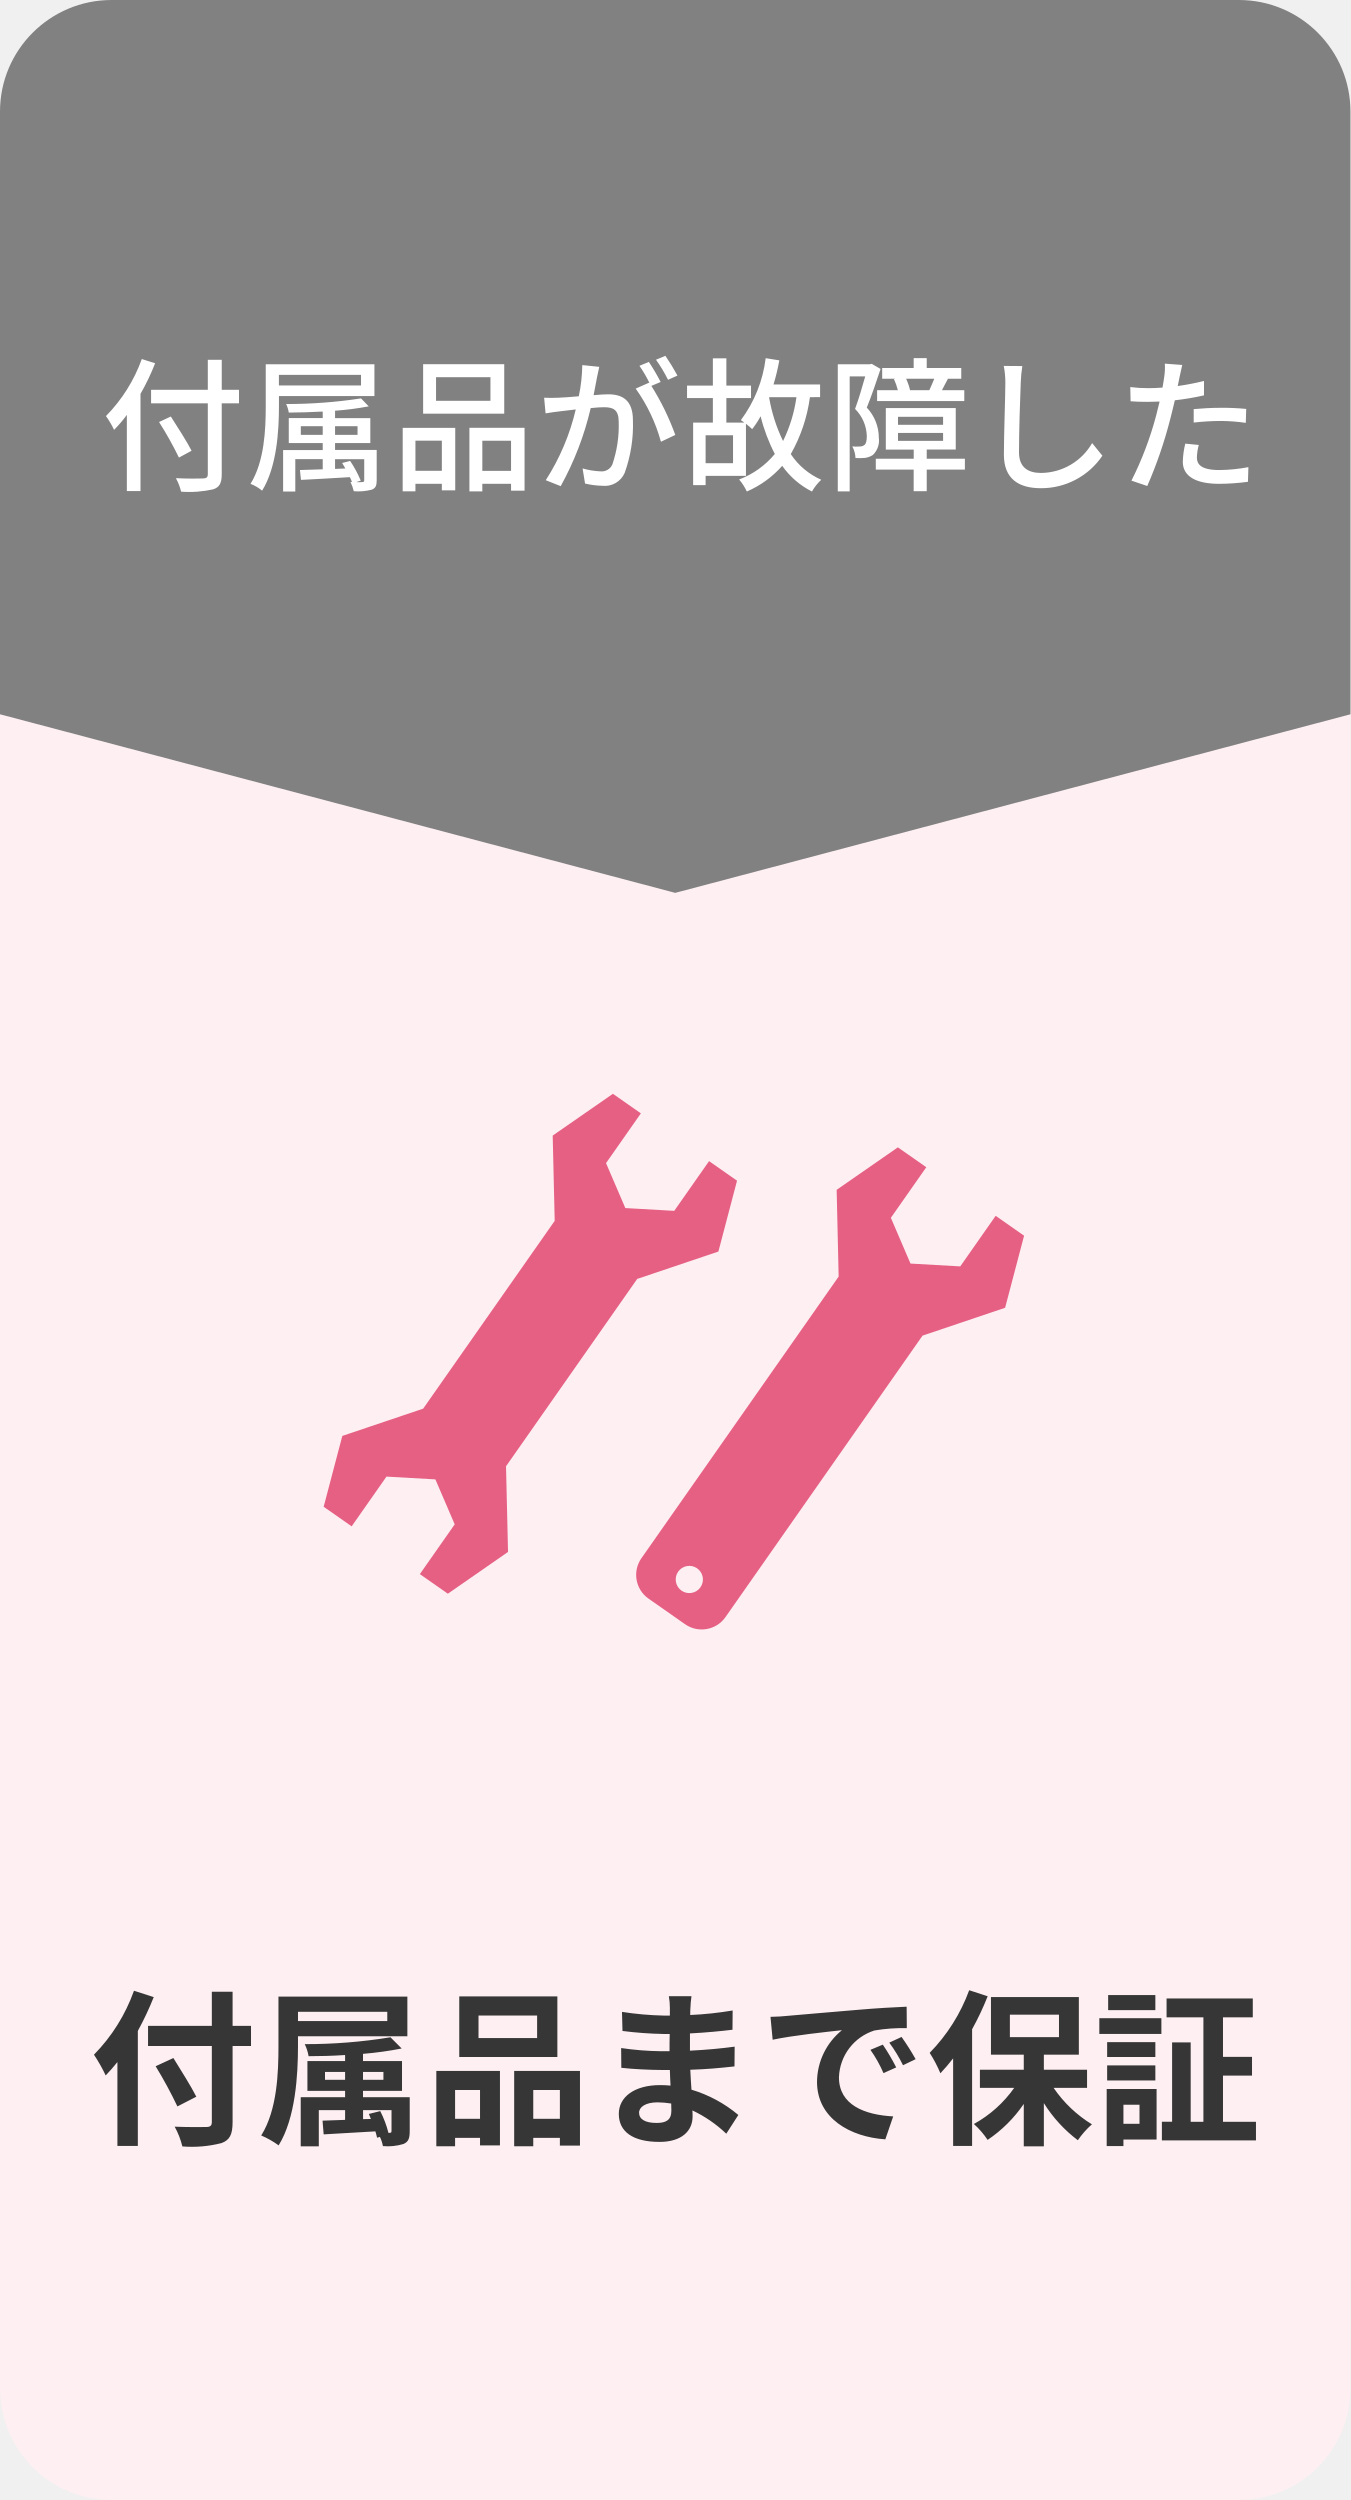
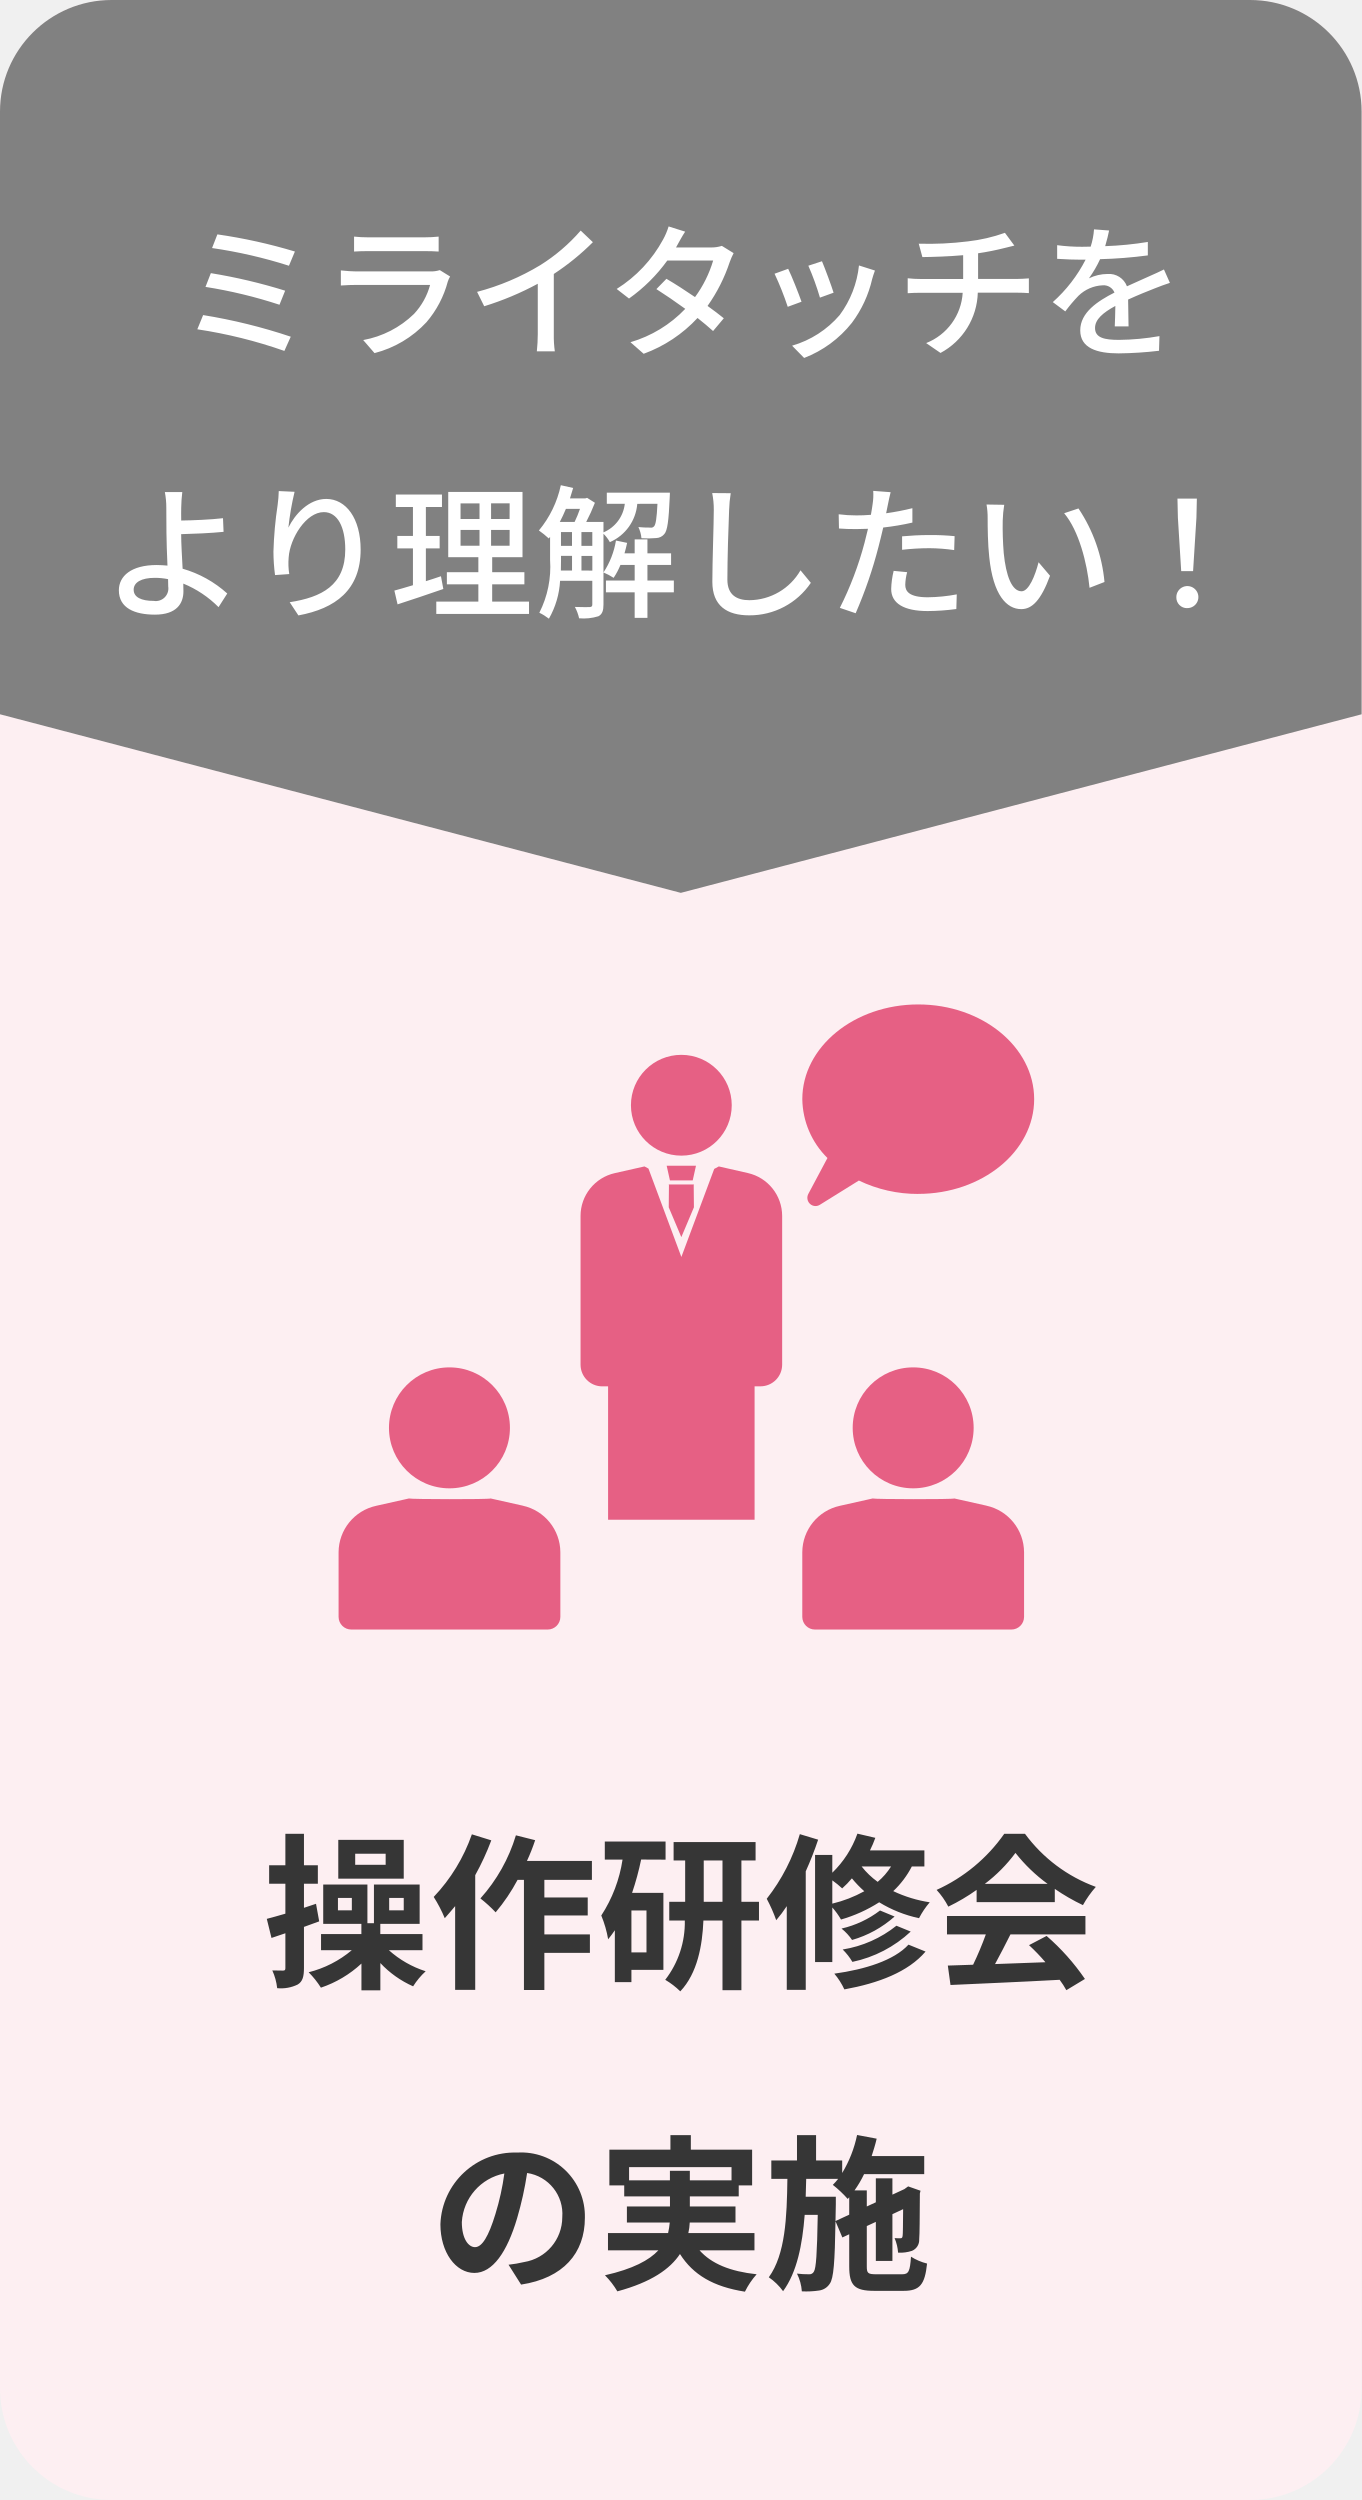
- <svg xmlns="http://www.w3.org/2000/svg" width="121" height="224" viewBox="0 0 121 224">
-   <g id="グループ_4449" data-name="グループ 4449" transform="translate(-233.038 -2344)">
-     <path id="パス_9092" data-name="パス 9092" d="M10,0H111a10,10,0,0,1,10,10V214a10,10,0,0,1-10,10H10A10,10,0,0,1,0,214V10A10,10,0,0,1,10,0Z" transform="translate(233.038 2344)" fill="#fdeff2" />
-     <path id="合体_52" data-name="合体 52" d="M3071.038-1084v-54a10,10,0,0,1,10-10h101a10,10,0,0,1,10,10v54l-60.5,16Z" transform="translate(-2838 3492)" fill="#818181" />
-     <path id="パス_9093" data-name="パス 9093" d="M-48.295-10.829A14.067,14.067,0,0,1-51.506-5.72a8.261,8.261,0,0,1,.728,1.235,11.848,11.848,0,0,0,1.144-1.339V1h1.222v-8.71A20.385,20.385,0,0,0-47.1-10.452Zm8.71,2.756h-1.547v-2.691H-42.38v2.691h-5.083v1.209h5.083V-.52c0,.286-.117.377-.416.39S-44.187-.1-45.24-.156a4.943,4.943,0,0,1,.468,1.209A9.781,9.781,0,0,0-41.9.845c.546-.182.767-.52.767-1.365V-6.864h1.547Zm-4.251,5.46c-.39-.78-1.235-2.093-1.859-3.068l-1.053.494A32.347,32.347,0,0,1-44.967-2Zm15.184-6.8v.949H-36.01v-.949Zm1.2,1.9v-2.847h-9.737v3.77c0,2.054-.117,4.94-1.365,6.942a3.72,3.72,0,0,1,1.04.611c1.313-2.119,1.508-5.343,1.508-7.553v-.923ZM-28.678.065A9.985,9.985,0,0,0-29.627-1.7l-.715.182c.091.156.195.325.286.494l-.923.039v-.871h2.613V.026c0,.13-.039.156-.182.169a3.442,3.442,0,0,1-.533,0Zm-5.369-4.1v-.78h1.963v.78Zm5.083-.78v.78h-2.015v-.78Zm1.716,2.132h-3.731V-3.3h3.159V-5.538h-3.159V-6.2a26.145,26.145,0,0,0,3.016-.39l-.689-.715A43.743,43.743,0,0,1-35.36-6.8a2.886,2.886,0,0,1,.234.767c.962,0,2.015-.039,3.042-.091v.585h-3.042V-3.3h3.042v.624h-3.549V1.04h1.092v-2.9h2.457v.91c-.767.026-1.469.052-2.041.065l.091.884c1.183-.065,2.8-.143,4.381-.247.078.169.143.3.195.442L-29.6.182a3.986,3.986,0,0,1,.3.832A4.824,4.824,0,0,0-27.677.871c.338-.143.429-.364.429-.845Zm10.192-4.407h-4.875V-9.2h4.875Zm1.235-3.276h-7.267v4.433h7.267Zm-5.59,6.851v2.7h-2.366v-2.7Zm-3.51,4.537h1.144V.351h2.366V.936h1.2v-5.6h-4.706Zm7.137-1.833v-2.7h2.574v2.7Zm-1.157-3.861V1.027h1.157V.351h2.574V.962H-14V-4.667Zm11.635-5.46-1.521-.156a14.6,14.6,0,0,1-.312,2.795c-.728.065-1.43.117-1.846.13-.442.013-.832.026-1.261,0l.13,1.4c.351-.065.962-.143,1.287-.182.3-.039.832-.1,1.417-.169A20.275,20.275,0,0,1-12.1.026l1.339.533A27.144,27.144,0,0,0-8.073-6.435c.481-.052.91-.078,1.183-.078.819,0,1.326.2,1.326,1.313a10.715,10.715,0,0,1-.572,3.822A1.044,1.044,0,0,1-7.2-.767a6.866,6.866,0,0,1-1.6-.26L-8.58.325a7.19,7.19,0,0,0,1.547.2,1.942,1.942,0,0,0,2-1.144A12.587,12.587,0,0,0-4.29-5.343c0-1.82-.962-2.327-2.21-2.327-.3,0-.78.026-1.313.078C-7.7-8.2-7.579-8.827-7.5-9.23-7.436-9.516-7.371-9.854-7.306-10.127Zm5.928-.988-.845.351A13.125,13.125,0,0,1-1.144-8.97L-.3-9.347A20.173,20.173,0,0,0-1.378-11.115Zm-1.482.546-.845.351a11.78,11.78,0,0,1,.923,1.586c-.013-.026-.039-.052-.052-.078l-1.209.533A15,15,0,0,1-1.781-3.419L-.494-4.03A22.741,22.741,0,0,0-2.639-8.424l.832-.351A19.044,19.044,0,0,0-2.86-10.569ZM7.93-7.41h2.431a12.939,12.939,0,0,1-1.2,3.926,14.45,14.45,0,0,1-1.248-3.9ZM4.68-1.5H2.223V-4H4.68Zm7.8-5.915V-8.554H8.307a18.676,18.676,0,0,0,.52-2.158l-1.222-.195A11.638,11.638,0,0,1,5.382-5.356a2.883,2.883,0,0,1,.312.221H4.082v-2.2h2.21V-8.45H4.082v-2.444H2.873V-8.45H.559v1.118H2.873v2.2H1.105v5.6H2.223V-.364H5.837V-5.031c.221.182.429.351.559.481A7.728,7.728,0,0,0,7.15-5.707a15.224,15.224,0,0,0,1.274,3.38,7.593,7.593,0,0,1-3.2,2.288A4.589,4.589,0,0,1,5.915,1.04a9.01,9.01,0,0,0,3.172-2.3,7.254,7.254,0,0,0,2.665,2.3,4.376,4.376,0,0,1,.832-1.053,6.34,6.34,0,0,1-2.73-2.3,14.144,14.144,0,0,0,1.716-5.1Zm8.06-.624a5.066,5.066,0,0,0-.351-1.027h2.522c-.13.338-.312.728-.442,1.027Zm-1.443-1a5.726,5.726,0,0,1,.351,1H17.589v.975H25.4v-.975h-2c.156-.286.325-.65.533-1.014l-.065-.013h1.261v-.962H22.035v-.884h-1.17v.884H18.044v.962h1.183ZM17.108-10.4l-.182.039h-2.86V1.027h1.066v-10.3h1.391c-.247.884-.585,2.041-.91,2.912a3.565,3.565,0,0,1,1.053,2.431c0,.377-.052.689-.234.819a.7.7,0,0,1-.4.117A3.918,3.918,0,0,1,15.366-3a2.361,2.361,0,0,1,.286,1.04,6.165,6.165,0,0,0,.858-.013,1.75,1.75,0,0,0,.7-.26,1.8,1.8,0,0,0,.533-1.547,3.935,3.935,0,0,0-1.079-2.7c.416-1.014.871-2.366,1.235-3.458Zm2.353,6.188H23.5V-3.5H19.461Zm0-1.443H23.5v.715H19.461ZM25.454-1.9H22.035v-.819h2.6V-6.435H18.369v3.718h2.5V-1.9H17.472v.975h3.393V1.014h1.17V-.923h3.419ZM30.6-10.2l-1.664-.013a7.523,7.523,0,0,1,.143,1.508c0,1.248-.13,4.6-.13,6.448,0,2.158,1.326,3,3.3,3a6.6,6.6,0,0,0,5.525-2.912L36.855-3.3A5.327,5.327,0,0,1,32.279-.624c-1.131,0-1.976-.468-1.976-1.846,0-1.794.091-4.8.156-6.24A11.857,11.857,0,0,1,30.6-10.2ZM46.41-3.133,45.2-3.25a7.64,7.64,0,0,0-.221,1.625c0,1.287,1.144,1.976,3.263,1.976A20.073,20.073,0,0,0,50.817.169l.039-1.313a14.691,14.691,0,0,1-2.6.26c-1.664,0-2.015-.533-2.015-1.118A4.773,4.773,0,0,1,46.41-3.133ZM44.928-10.3l-1.56-.117a5.318,5.318,0,0,1-.052,1.17c-.026.247-.091.585-.156.975-.455.039-.9.052-1.3.052a12.25,12.25,0,0,1-1.586-.1L40.3-7.046c.468.039.949.052,1.547.052.325,0,.676-.013,1.053-.026-.1.429-.208.858-.312,1.261A30.068,30.068,0,0,1,40.378.065l1.417.481a39.27,39.27,0,0,0,2.054-5.98c.143-.546.286-1.144.416-1.7a23.293,23.293,0,0,0,2.613-.442V-8.866a22.81,22.81,0,0,1-2.353.455c.065-.286.117-.546.156-.767C44.733-9.438,44.85-9.971,44.928-10.3Zm1.027,3.952v1.209a21.878,21.878,0,0,1,2.457-.143,16.428,16.428,0,0,1,2.21.169l.039-1.248a22.034,22.034,0,0,0-2.275-.1C47.554-6.461,46.657-6.409,45.955-6.344Z" transform="translate(294.038 2387)" fill="#fff" />
-     <path id="パス_9094" data-name="パス 9094" d="M4.005-12.63A15.7,15.7,0,0,1,.42-6.9,14.566,14.566,0,0,1,1.47-5.04c.345-.36.705-.765,1.05-1.2V1.275H4.35V-9.03a27.552,27.552,0,0,0,1.425-3.03ZM14.49-9.48H12.84v-3.06H10.98v3.06H5.265v1.8H10.98V-.87c0,.33-.135.45-.51.45-.345.015-1.665.015-2.82-.03a7.1,7.1,0,0,1,.69,1.77,10.663,10.663,0,0,0,3.51-.3c.72-.27.99-.735.99-1.89V-7.68h1.65Zm-4.9,6.345c-.45-.9-1.38-2.37-2.055-3.465l-1.59.735a38.837,38.837,0,0,1,1.95,3.6ZM26.7-10.74v.825h-8v-.825Zm1.8,2.19v-3.555H16.95V-7.7c0,2.385-.105,5.745-1.545,8.04a7.82,7.82,0,0,1,1.56.885C18.48-1.215,18.7-5.085,18.7-7.7V-8.55ZM26.805.105a9.284,9.284,0,0,0-.735-1.95l-1.02.255q.09.2.18.45l-.7.015v-.81h2.55v1.86c0,.15-.045.18-.195.18ZM21.12-4.65v-.705h1.8v.705Zm5.235-.705v.705h-1.83v-.705ZM28.71-3.09H24.525v-.57H28.02V-6.33H24.525v-.645a31.721,31.721,0,0,0,3.465-.48L26.985-8.46a46.893,46.893,0,0,1-7.68.615,3.946,3.946,0,0,1,.345,1.08c1.035,0,2.16-.03,3.27-.105v.54H19.545v2.67H22.92v.57H18.945v4.4h1.62v-3.24H22.92v.87L20.9-.99,21,.24c1.29-.075,2.955-.165,4.635-.27.06.21.12.405.15.57L26.04.465a3.321,3.321,0,0,1,.27.825A4.822,4.822,0,0,0,28.155,1.1c.45-.2.555-.5.555-1.17Zm11.415-5.3h-5.25V-10.41h5.25ZM41.94-12.12H33.15v5.43h8.79ZM35.01-3.735v2.58H32.775v-2.58Zm-3.915,5.04h1.68V.555H35.01V1.23h1.785V-5.445h-5.7Zm8.685-2.46v-2.58h2.385v2.58Zm-1.71-4.29v6.75h1.71V.555h2.385v.69h1.8v-6.69ZM49.26-1.7c0-.51.585-.93,1.65-.93a8.331,8.331,0,0,1,1.23.105c.015.27.015.48.015.645,0,.87-.525,1.095-1.32,1.095C49.8-.78,49.26-1.125,49.26-1.7Zm4.695-10.44H51.93a6.03,6.03,0,0,1,.09,1.035v.7h-.585a28,28,0,0,1-3.705-.33l.045,1.71a34.482,34.482,0,0,0,3.675.27h.555c-.015.51-.015,1.05-.015,1.545h-.72a26.506,26.506,0,0,1-3.615-.285l.015,1.77c.99.12,2.7.195,3.57.195h.78c.015.45.03.93.06,1.4-.3-.03-.615-.045-.93-.045-2.31,0-3.705,1.065-3.705,2.58C47.445,0,48.705.915,51.1.915c1.98,0,2.955-.99,2.955-2.265,0-.165,0-.345-.015-.555A11.5,11.5,0,0,1,57.075.18l1.08-1.68a11.744,11.744,0,0,0-4.2-2.265c-.045-.6-.075-1.215-.105-1.785,1.44-.045,2.61-.15,3.96-.3l.015-1.77c-1.215.165-2.49.285-4.005.36V-8.805c1.455-.075,2.82-.21,3.81-.33l.015-1.725a31.438,31.438,0,0,1-3.8.405c0-.24,0-.465.015-.615A10.13,10.13,0,0,1,53.955-12.135Zm7.08,1.845.195,2.055c1.74-.375,4.8-.7,6.21-.855a6,6,0,0,0-2.235,4.635c0,3.255,2.97,4.935,6.12,5.145l.705-2.055c-2.55-.135-4.86-1.02-4.86-3.5a4.558,4.558,0,0,1,3.18-4.2,15.583,15.583,0,0,1,2.9-.21l-.015-1.92c-1.065.045-2.7.135-4.245.27-2.745.225-5.22.45-6.48.555C62.22-10.335,61.635-10.305,61.035-10.29ZM71.1-7.8l-1.11.465A11.573,11.573,0,0,1,71.16-5.25l1.14-.51A18.619,18.619,0,0,0,71.1-7.8Zm1.68-.69-1.1.51a13.2,13.2,0,0,1,1.23,2.025L74.04-6.5A22.438,22.438,0,0,0,72.78-8.49Zm6.06-4.185a15.819,15.819,0,0,1-3.54,5.61,11.924,11.924,0,0,1,.96,1.83A17.094,17.094,0,0,0,77.4-6.57V1.275H79.1V-9.18a25.08,25.08,0,0,0,1.395-2.955Zm3.645,2.19h4.4v2.01h-4.4ZM89.4-3.93V-5.55H85.53V-6.9h3.135v-5.16H80.79V-6.9h2.94v1.35H79.8v1.62h3.075A10.776,10.776,0,0,1,79.26-.69,7.366,7.366,0,0,1,80.49.735,12.028,12.028,0,0,0,83.73-2.49v3.8h1.8v-3.87A12.386,12.386,0,0,0,88.575.765,7.594,7.594,0,0,1,89.835-.66,11.289,11.289,0,0,1,86.4-3.93Zm6.12-8.31H91.29v1.35h4.23ZM94.1-2.415v1.71h-1.44v-1.71Zm1.53-1.41h-4.47V1.29h1.5V.705h2.97ZM91.2-4.59h4.32V-5.94H91.2Zm4.32-3.435H91.2V-6.69h4.32ZM90.5-8.76H96.06v-1.41H90.5ZM101.58-.885v-4.14h2.6v-1.68h-2.6v-3.54h2.67V-11.94H96.525v1.695h3.3v9.36h-1.14V-8H97.02v7.11h-.915V.78h8.43V-.885Z" transform="translate(241.038 2535)" fill="#363636" />
-     <g id="グループ_4359" data-name="グループ 4359" transform="translate(-36.737 115)">
-       <path id="パス_8548" data-name="パス 8548" d="M330.032,69.366l7.246-2.444,1.67-6.348-2.506-1.754-3.121,4.456-4.381-.249L327.21,59l3.122-4.458-2.506-1.754-5.394,3.743.179,7.642L310.824,81l-7.242,2.442-1.672,6.348,2.508,1.754,3.121-4.456,4.381.249,1.731,4.029-3.122,4.458,2.508,1.756,5.393-3.743L318.25,86.2l-.018-.012,11.784-16.831Z" transform="translate(-3.135 2274.216)" fill="#e66084" />
-       <path id="パス_8549" data-name="パス 8549" d="M323.412,95.65l3.285,2.3a2.6,2.6,0,0,0,3.611-.636l17.676-25.246.015.01,7.368-2.487,1.7-6.456-2.546-1.782-3.174,4.532-4.457-.253-1.76-4.1L348.305,57l-2.547-1.782-5.485,3.806.179,7.773L322.775,92.039a2.6,2.6,0,0,0,.637,3.611m2.66-2.413a1.22,1.22,0,1,1,.3,1.7,1.224,1.224,0,0,1-.3-1.7" transform="translate(4.466 2276.584)" fill="#e66084" />
+ <svg xmlns="http://www.w3.org/2000/svg" width="122" height="224" viewBox="0 0 122 224">
+   <g id="グループ_4448" data-name="グループ 4448" transform="translate(-233 -2344)">
+     <path id="パス_9095" data-name="パス 9095" d="M10,0H112a10,10,0,0,1,10,10V214a10,10,0,0,1-10,10H10A10,10,0,0,1,0,214V10A10,10,0,0,1,10,0Z" transform="translate(233 2344)" fill="#fdeff2" />
+     <path id="合体_53" data-name="合体 53" d="M2940-1084v-54a10,10,0,0,1,10-10h102a10,10,0,0,1,10,10v54l-61,16Z" transform="translate(-2707 3492)" fill="#818181" />
+     <path id="パス_9096" data-name="パス 9096" d="M-41.522-10-42-8.775a42.712,42.712,0,0,1,6.89,1.586l.533-1.274A47.293,47.293,0,0,0-41.522-10Zm-.585,3.471-.481,1.235a42.337,42.337,0,0,1,6.63,1.6l.507-1.261A48.749,48.749,0,0,0-42.107-6.526ZM-42.8-2.769l-.52,1.274a42.784,42.784,0,0,1,7.8,1.937l.572-1.274A49.542,49.542,0,0,0-42.8-2.769ZM-29.276-9.8v1.339c.364-.026.832-.039,1.248-.039h5.044c.442,0,.962.013,1.287.039V-9.8a12.419,12.419,0,0,1-1.274.065h-5.057A11.892,11.892,0,0,1-29.276-9.8Zm8.606,3.575-.923-.572a2.579,2.579,0,0,1-.832.117h-6.656c-.377,0-.871-.039-1.378-.091v1.352c.494-.039,1.066-.052,1.378-.052h6.617a6.128,6.128,0,0,1-1.443,2.6,8.746,8.746,0,0,1-4.55,2.34l1.014,1.17a9.606,9.606,0,0,0,4.654-2.769,9.2,9.2,0,0,0,1.911-3.64A2.283,2.283,0,0,1-20.67-6.227Zm2.418,1.378.637,1.287a26.6,26.6,0,0,0,4.8-2.015v4.524A15.064,15.064,0,0,1-12.9.481h1.612a9.776,9.776,0,0,1-.091-1.534v-5.4A21.93,21.93,0,0,0-7.878-9.3l-1.092-1.04a16.047,16.047,0,0,1-3.614,3.094A21.467,21.467,0,0,1-18.252-4.849ZM.39-10.244l-1.482-.468a6.089,6.089,0,0,1-.494,1.17,11.921,11.921,0,0,1-4.16,4.433l1.105.858A14.723,14.723,0,0,0-1.209-7.657H2.9A10.655,10.655,0,0,1,1.274-4.381C.4-4.979-.507-5.564-1.287-6.019l-.9.923C-1.43-4.615-.494-3.978.4-3.328A11.053,11.053,0,0,1-4.511-.338L-3.328.7A12.383,12.383,0,0,0,1.5-2.509c.533.429,1.027.832,1.391,1.17l.962-1.144c-.4-.325-.91-.715-1.456-1.105A14.886,14.886,0,0,0,4.381-7.514a6.541,6.541,0,0,1,.351-.806L3.679-8.97a3.027,3.027,0,0,1-.975.143H-.429c.052-.091.091-.169.143-.26C-.143-9.347.13-9.854.39-10.244ZM12.649-7.592l-1.222.4a23.775,23.775,0,0,1,1.04,2.86l1.222-.442C13.52-5.343,12.883-7.046,12.649-7.592Zm4.745.832-1.43-.455a9.023,9.023,0,0,1-1.729,4.446A8.859,8.859,0,0,1,9.971-.026l1.079,1.1a10.074,10.074,0,0,0,4.277-3.146,10.421,10.421,0,0,0,1.82-3.926C17.2-6.2,17.277-6.435,17.394-6.76ZM9.62-6.916,8.4-6.474A26.55,26.55,0,0,1,9.581-3.51l1.235-.455C10.569-4.68,9.919-6.318,9.62-6.916Zm11.7-2.249.325,1.2c.949-.013,2.366-.052,3.653-.169v2.132H21.5a10.38,10.38,0,0,1-1.17-.065v1.339c.325-.026.78-.039,1.183-.039h3.744A5.17,5.17,0,0,1,21.983-.26L23.27.624a6.327,6.327,0,0,0,3.341-5.4h3.51c.338,0,.754.013,1.066.039V-6.058c-.286.026-.819.052-1.092.052H26.637v-2.3a23.738,23.738,0,0,0,2.405-.481c.208-.052.494-.117.845-.208l-.845-1.144a14.766,14.766,0,0,1-3.315.767A28.6,28.6,0,0,1,21.32-9.165Zm17.056-1.183-1.352-.1a6.474,6.474,0,0,1-.3,1.547c-.26.013-.52.013-.767.013a16.8,16.8,0,0,1-2.236-.143v1.222c.728.052,1.625.078,2.171.078h.377a13.062,13.062,0,0,1-2.938,3.8l1.118.832A14.139,14.139,0,0,1,35.633-4.5a3.313,3.313,0,0,1,2.158-.936,1.046,1.046,0,0,1,1.066.65C37.349-4.017,35.789-3,35.789-1.4S37.3.663,39.234.663A33.1,33.1,0,0,0,42.848.429l.039-1.313a22.137,22.137,0,0,1-3.614.338c-1.313,0-2.158-.182-2.158-1.066,0-.767.7-1.365,1.82-1.976-.013.637-.026,1.378-.052,1.833h1.235c-.013-.624-.026-1.664-.039-2.405.91-.416,1.755-.754,2.418-1.014.39-.156.949-.364,1.326-.481l-.533-1.2c-.416.208-.793.377-1.235.572-.611.286-1.274.559-2.08.936a1.711,1.711,0,0,0-1.742-1.105,3.818,3.818,0,0,0-1.664.39,10.432,10.432,0,0,0,1-1.716,40.167,40.167,0,0,0,4.277-.338V-9.321a29.971,29.971,0,0,1-3.822.377C38.194-9.5,38.3-9.984,38.376-10.348Zm-87.4,32.188c0-.663.689-1.066,1.9-1.066a5.985,5.985,0,0,1,1.183.117c.013.26.013.481.013.65a1.131,1.131,0,0,1-1.3,1.3C-48.334,22.841-49.023,22.516-49.023,21.84Zm4.355-8.749h-1.56a7.354,7.354,0,0,1,.13,1.4c0,.559.013,1.495.013,2.262,0,.741.052,1.9.091,2.925-.312-.026-.637-.052-.962-.052-2.3,0-3.393,1-3.393,2.262,0,1.6,1.417,2.184,3.237,2.184,1.924,0,2.548-.988,2.548-2.093,0-.195,0-.429-.013-.689A9.528,9.528,0,0,1-41.418,23.4l.78-1.222a10.122,10.122,0,0,0-4-2.223c-.052-1.066-.13-2.262-.13-3.094,1.053-.026,2.665-.091,3.8-.208l-.052-1.222c-1.118.13-2.7.195-3.744.208,0-.416-.013-.819,0-1.144A13.857,13.857,0,0,1-44.668,13.091Zm10.062-.026L-36.023,13a11.289,11.289,0,0,1-.1,1.235,34.3,34.3,0,0,0-.377,4.186,16.34,16.34,0,0,0,.143,2.106l1.274-.091a6.02,6.02,0,0,1-.052-1.495c.117-1.716,1.56-4.056,3.146-4.056,1.235,0,1.924,1.326,1.924,3.354,0,3.224-2.132,4.277-4.979,4.719l.78,1.183c3.315-.611,5.577-2.275,5.577-5.9,0-2.8-1.313-4.537-3.081-4.537-1.573,0-2.821,1.391-3.393,2.574A25.161,25.161,0,0,1-34.606,13.065Zm13.117,7.566c-.442.156-.91.3-1.352.442V18.135h1.235V17.017h-1.235V14.43H-21.4V13.312h-4.134V14.43H-24v2.587h-1.4v1.118H-24v3.3c-.624.195-1.2.351-1.664.481l.286,1.235c1.17-.377,2.678-.884,4.1-1.378Zm1.755-4.147h1.7V17.9h-1.7Zm0-2.379h1.7v1.4h-1.7Zm4.394,1.4H-17V14.1h1.664Zm0,2.392H-17V16.484h1.664Zm-1.56,5.005V21.359h2.886V20.267H-16.9V18.928h2.717v-5.85h-6.656v5.85h2.7v1.339h-2.821v1.092h2.821v1.547h-3.77v1.1H-13.6v-1.1Zm8-2.782V18.811h.975v1.313Zm-1.833-1.313h.988v1.313h-1c.013-.325.013-.637.013-.936Zm1.7-4.212a10.939,10.939,0,0,1-.481,1.17h-1.326c.195-.364.377-.767.546-1.17Zm.13,2.08h.975v1.235h-.975Zm-1.833,0h.988v1.235h-.988Zm8.645-2.535c-.065,1.326-.156,1.859-.3,2.015a.35.35,0,0,1-.351.117A9.269,9.269,0,0,1-3.8,16.224a2.937,2.937,0,0,1,.273,1,8.366,8.366,0,0,0,1.313-.013.976.976,0,0,0,.741-.364c.273-.312.39-1.183.481-3.289.013-.13.013-.416.013-.416H-6.63v1h1.612A3.154,3.154,0,0,1-6.929,16.7v-.936H-8.476a16.689,16.689,0,0,0,.78-1.716l-.7-.442-.169.052H-9.932c.1-.312.195-.624.286-.936l-1.105-.247a9.4,9.4,0,0,1-1.963,4.056,8.151,8.151,0,0,1,.884.715l.117-.143v2.067a9.079,9.079,0,0,1-.962,4.732,4.762,4.762,0,0,1,.858.533,7.668,7.668,0,0,0,1-3.393H-7.93v2.119c0,.169-.065.221-.234.234s-.7,0-1.326-.013A3.842,3.842,0,0,1-9.113,24.4a4.475,4.475,0,0,0,1.729-.182c.351-.182.455-.52.455-1.04V16.822a3.3,3.3,0,0,1,.572.754A4.1,4.1,0,0,0-3.9,14.144Zm1.469,6.877H-2.99v-1.4H-.871v-1.04H-2.99V17.329H-4.134v1.248h-.91q.136-.468.234-.936l-1-.208a7.364,7.364,0,0,1-1.118,2.86,5.513,5.513,0,0,1,.91.481,6.4,6.4,0,0,0,.611-1.157h1.274v1.4H-6.708v1.053h2.574v2.288H-2.99V22.074H-.624Zm5.1-7.826-1.664-.013a7.523,7.523,0,0,1,.143,1.508c0,1.248-.13,4.6-.13,6.448,0,2.158,1.326,3,3.3,3a6.6,6.6,0,0,0,5.525-2.912L10.725,20.1a5.327,5.327,0,0,1-4.576,2.678c-1.131,0-1.976-.468-1.976-1.846,0-1.794.091-4.8.156-6.24A11.857,11.857,0,0,1,4.472,13.195ZM20.28,20.267l-1.209-.117a7.64,7.64,0,0,0-.221,1.625c0,1.287,1.144,1.976,3.263,1.976a20.073,20.073,0,0,0,2.574-.182l.039-1.313a14.691,14.691,0,0,1-2.6.26c-1.664,0-2.015-.533-2.015-1.118A4.773,4.773,0,0,1,20.28,20.267ZM18.8,13.1l-1.56-.117a5.318,5.318,0,0,1-.052,1.17c-.026.247-.091.585-.156.975-.455.039-.9.052-1.3.052a12.25,12.25,0,0,1-1.586-.1l.026,1.274c.468.039.949.052,1.547.052.325,0,.676-.013,1.053-.026-.1.429-.208.858-.312,1.261a30.068,30.068,0,0,1-2.21,5.824l1.417.481a39.271,39.271,0,0,0,2.054-5.98c.143-.546.286-1.144.416-1.7a23.294,23.294,0,0,0,2.613-.442V14.534a22.811,22.811,0,0,1-2.353.455c.065-.286.117-.546.156-.767C18.6,13.962,18.72,13.429,18.8,13.1Zm1.027,3.952v1.209a21.878,21.878,0,0,1,2.457-.143,16.428,16.428,0,0,1,2.21.169l.039-1.248a22.034,22.034,0,0,0-2.275-.1C21.424,16.939,20.527,16.991,19.825,17.056Zm9.152-2.821-1.586-.026a6.651,6.651,0,0,1,.1,1.222c0,.78.013,2.34.143,3.484.351,3.419,1.56,4.667,2.873,4.667.949,0,1.755-.767,2.574-2.99l-1.027-1.209c-.3,1.183-.871,2.6-1.521,2.6-.871,0-1.4-1.378-1.6-3.419a29.106,29.106,0,0,1-.091-2.925A10.641,10.641,0,0,1,28.977,14.235Zm6.656.325-1.287.429c1.313,1.56,2.054,4.446,2.275,6.682l1.339-.52A14.16,14.16,0,0,0,35.633,14.56Zm9.2,5.616H45.9l.3-4.784.039-1.716H44.5l.039,1.716Zm.533,3.315A.988.988,0,1,0,44.4,22.5.953.953,0,0,0,45.37,23.491Z" transform="translate(294 2375)" fill="#fff" />
+     <path id="パス_9097" data-name="パス 9097" d="M-26.445-9.915h-2.73v-.99h2.73Zm1.62-2.235H-30.69v3.48h5.865ZM-32.4-4.845l-.285-1.575-1.08.36V-8.22h1.245V-9.87h-1.245v-2.82H-35.43v2.82h-1.455v1.65h1.455v2.685c-.63.18-1.185.345-1.665.465l.42,1.71c.39-.135.81-.27,1.245-.42V-.66c0,.165-.045.225-.21.225-.135,0-.54,0-.96-.015a5.247,5.247,0,0,1,.435,1.59A3.408,3.408,0,0,0-34.32.81c.435-.27.555-.7.555-1.485V-4.35Zm2.925-.99H-30.72v-1.11h1.245Zm3.345-1.11h1.305v1.11H-26.13Zm2.985,4.68v-1.44h-3.78V-4.62H-23.4V-8.145h-4.095V-4.68h-.585V-8.145h-3.96V-4.62h3.42v.915h-3.615v1.44h2.76a9.667,9.667,0,0,1-3.87,1.98,8.051,8.051,0,0,1,1.1,1.38,10.036,10.036,0,0,0,3.63-2.16v2.4h1.695V-1.11A9.018,9.018,0,0,0-23.985.975,6.565,6.565,0,0,1-22.86-.375a9.059,9.059,0,0,1-3.3-1.89Zm4.425-10.38a15.6,15.6,0,0,1-3.42,5.61,12.19,12.19,0,0,1,.99,1.905c.3-.33.615-.705.93-1.08v7.5h1.8V-8.985a23.366,23.366,0,0,0,1.44-3.12Zm10.755,4.08V-10.26h-5.82a17.728,17.728,0,0,0,.735-1.86l-1.725-.435A14.891,14.891,0,0,1-17.955-6.9,12.132,12.132,0,0,1-16.59-5.655a16.656,16.656,0,0,0,1.965-2.91h.57v9.87h1.83v-3.33h4.08v-1.65h-4.08v-1.7H-8.34V-6.99h-3.885V-8.565Zm4.89,6.5h-1.35V-5.82h1.35Zm1.71-8.31V-12H-6.81v1.62h1.59A12.587,12.587,0,0,1-7.125-5.37,9.977,9.977,0,0,1-6.51-3.24c.21-.255.405-.525.6-.81V.6h1.485V-.5H-1.56V-7.4H-4.365a25.015,25.015,0,0,0,.81-2.985ZM2.055-6.6v-3.7h1.68v3.7Zm4.95,0H5.43v-3.7H6.7v-1.65H-.645v1.65H.39v3.7H-1.035v1.68H.36A8.41,8.41,0,0,1-1.395.39,7.153,7.153,0,0,1-.045,1.425C1.5-.21,1.935-2.715,2.025-4.92h1.71V1.32H5.43V-4.92H7.005Zm3.66-6.06A16.987,16.987,0,0,1,7.7-6.87,14.024,14.024,0,0,1,8.55-4.95a11.992,11.992,0,0,0,.945-1.26v7.5h1.7V-9.33c.42-.93.8-1.9,1.11-2.835Zm2.91,4.14a8.571,8.571,0,0,1,.885.72,8.265,8.265,0,0,0,.87-.9,9.942,9.942,0,0,0,1.11,1.155,11.4,11.4,0,0,1-2.865,1.11ZM18.84-9.765a5.844,5.844,0,0,1-1.2,1.38,7.053,7.053,0,0,1-1.44-1.38Zm2.985,0v-1.44H16.95a10.556,10.556,0,0,0,.48-1.125l-1.605-.375a9.119,9.119,0,0,1-2.25,3.5V-10.8H12.03v9.6h1.545V-6.09a6.55,6.55,0,0,1,.78,1.08,12.934,12.934,0,0,0,3.42-1.545,11.323,11.323,0,0,0,3.57,1.425,7.189,7.189,0,0,1,.96-1.425,11.635,11.635,0,0,1-3.27-1A8.133,8.133,0,0,0,20.7-9.765ZM19.32-4.455a10.3,10.3,0,0,1-4.815,2.13,5.446,5.446,0,0,1,.87,1.11A10.926,10.926,0,0,0,20.6-3.93ZM17.85-5.82A9,9,0,0,1,14.4-4.2a4.633,4.633,0,0,1,.945,1.02,9.7,9.7,0,0,0,3.81-2.1ZM20.4-2.76c-1.29,1.41-3.885,2.22-6.645,2.6a6.217,6.217,0,0,1,.9,1.41c3.06-.555,5.715-1.56,7.275-3.39Zm6.84-5.445a13.632,13.632,0,0,0,2.745-2.775,14.6,14.6,0,0,0,2.88,2.775ZM26.505-6.57H33.51V-7.755A18.126,18.126,0,0,0,36.03-6.3a9.246,9.246,0,0,1,1.155-1.635A13.721,13.721,0,0,1,30.84-12.69H28.98a14.9,14.9,0,0,1-6.06,5.025,6.968,6.968,0,0,1,1.05,1.5,17.319,17.319,0,0,0,2.535-1.5ZM23.85-3.675h3.48A28.805,28.805,0,0,1,26.19-.96l-2.265.075.24,1.74c2.55-.12,6.255-.27,9.78-.465a7.951,7.951,0,0,1,.6.93L36.21.315A20.174,20.174,0,0,0,32.775-3.54L31.2-2.715a17.878,17.878,0,0,1,1.47,1.53c-1.53.06-3.075.12-4.515.165.45-.84.945-1.77,1.38-2.655h6.72v-1.65H23.85ZM-8.595,21.72a5.712,5.712,0,0,0-6.06-5.85,6.665,6.665,0,0,0-6.885,6.42c0,2.535,1.38,4.365,3.045,4.365,1.635,0,2.925-1.86,3.825-4.89a30.335,30.335,0,0,0,.9-4.065,3.708,3.708,0,0,1,3.15,3.96,4.071,4.071,0,0,1-3.42,4.02,11.537,11.537,0,0,1-1.395.24L-14.31,27.7C-10.53,27.12-8.595,24.885-8.595,21.72Zm-11.025.375a4.722,4.722,0,0,1,3.81-4.35,22.515,22.515,0,0,1-.8,3.63c-.615,2.025-1.2,2.97-1.83,2.97C-19.02,24.345-19.62,23.61-19.62,22.095ZM-4.635,18.36V17.175h9.18V18.36H.81v-.855H-.975v.855ZM6.6,24.63V23.085H.675A5.093,5.093,0,0,0,.8,22.14h4.1V20.7H.81v-.9H5.19v-.99h1.2v-3.2H.9v-1.3H-.93v1.3H-6.4v3.2H-5.07v.99h4.1v.9H-4.83v1.44H-.99a6.875,6.875,0,0,1-.15.945H-6.525V24.63H-2.01c-.825.885-2.265,1.665-4.785,2.235a7.279,7.279,0,0,1,1.11,1.44c3.06-.825,4.725-2.01,5.61-3.345,1.185,1.86,2.97,2.925,5.82,3.375a6.94,6.94,0,0,1,1.05-1.56c-2.37-.255-4.05-.945-5.115-2.145Zm7.26-2.625.03-1.5V19.83h-2.7c.015-.525.03-1.065.045-1.605H14.1a5.592,5.592,0,0,1-.48.54,9.728,9.728,0,0,1,1.335,1.26l.135-.15v1.56Zm3.66,4.77c-.75,0-.855-.09-.855-.7V22.455l.81-.375v3.5H18.96V21.39l.96-.45c-.015,1.425-.015,2.25-.045,2.385-.015.195-.09.225-.21.225s-.33,0-.51-.015a4.062,4.062,0,0,1,.315,1.305,3.429,3.429,0,0,0,1.245-.165,1.052,1.052,0,0,0,.645-1.035c.045-.45.045-1.98.06-4.11l.06-.24-1.11-.39-.27.195-.06.045-1.08.5V18.18H17.475v2.145l-.81.375V19.26h-1.1a9.768,9.768,0,0,0,.855-1.455H21.81v-1.62H17.1c.165-.51.33-1.035.45-1.56l-1.755-.33A10.835,10.835,0,0,1,14.46,17.7V16.575H12.12V14.31H10.41v2.265h-2.3v1.65h1.44c-.045,3.465-.18,6.765-1.665,8.82A5.294,5.294,0,0,1,9.165,28.29c1.245-1.71,1.725-4.14,1.935-6.84h1.17c-.06,3.525-.15,4.785-.345,5.085a.436.436,0,0,1-.435.24,8.378,8.378,0,0,1-1.08-.06,4.188,4.188,0,0,1,.435,1.59,7.841,7.841,0,0,0,1.545-.075,1.343,1.343,0,0,0,.96-.615c.345-.48.45-1.92.51-5.595l.615,1.455.615-.285v2.88c0,1.71.48,2.19,2.25,2.19h2.625c1.455,0,1.905-.57,2.1-2.445a4.913,4.913,0,0,1-1.44-.615c-.09,1.32-.21,1.575-.8,1.575Z" transform="translate(294 2521)" fill="#363636" />
+     <g id="グループ_4302" data-name="グループ 4302" transform="translate(-39.662 107)">
+       <path id="パス_8555" data-name="パス 8555" d="M453.786,80.2l-2.869-.643c-.174.091-7.182.076-7.325,0l-2.934.657a4.279,4.279,0,0,0-3.369,4.16v5.8a1.137,1.137,0,0,0,1.144,1.127h17.585a1.135,1.135,0,0,0,1.142-1.127v-5.8a4.292,4.292,0,0,0-3.375-4.172" transform="translate(-134.29 2291.706)" fill="#e66084" />
+       <path id="パス_8558" data-name="パス 8558" d="M453.786,80.2l-2.869-.643c-.174.091-7.182.076-7.325,0l-2.934.657a4.279,4.279,0,0,0-3.369,4.16v5.8a1.137,1.137,0,0,0,1.144,1.127h17.585a1.135,1.135,0,0,0,1.142-1.127v-5.8a4.292,4.292,0,0,0-3.375-4.172" transform="translate(-92.742 2291.706)" fill="#e66084" />
+       <path id="パス_8556" data-name="パス 8556" d="M445.8,82.984a5.419,5.419,0,1,0-5.419-5.419,5.42,5.42,0,0,0,5.419,5.419" transform="translate(-132.867 2287.371)" fill="#e66084" />
+       <path id="パス_8557" data-name="パス 8557" d="M445.8,82.984a5.419,5.419,0,1,0-5.419-5.419,5.42,5.42,0,0,0,5.419,5.419" transform="translate(-91.318 2287.371)" fill="#e66084" />
+       <path id="パス_8559" data-name="パス 8559" d="M472.67,69.3c5.726,0,10.387-3.808,10.387-8.487s-4.661-8.488-10.387-8.488-10.387,3.808-10.387,8.488a7.552,7.552,0,0,0,2.252,5.271l-1.714,3.219a.742.742,0,0,0,.145.886.719.719,0,0,0,.5.2.736.736,0,0,0,.383-.109l3.5-2.176a12.156,12.156,0,0,0,5.319,1.2" transform="translate(-117.734 2274.673)" fill="#e66084" />
+       <path id="パス_8561" data-name="パス 8561" d="M461.868,59.475a4.516,4.516,0,1,0-4.515,4.515,4.515,4.515,0,0,0,4.515-4.515" transform="translate(-123.642 2276.556)" fill="#e66084" />
+       <g id="グループ_4294" data-name="グループ 4294" transform="translate(324.678 2341.452)">
+         <path id="パス_8560" data-name="パス 8560" d="M465.809,92.892V80.941h.528A1.943,1.943,0,0,0,468.279,79V65.677a3.944,3.944,0,0,0-3.068-3.845l-2.608-.594c-.157.086-.256.138-.412.223l-2.943,7.89L456.3,61.431l-.356-.193-2.659.6a3.931,3.931,0,0,0-3.07,3.837V79a1.944,1.944,0,0,0,1.944,1.944h.523V92.892Z" transform="translate(-450.214 -61.178)" fill="#e66084" />
+         <path id="パス_8562" data-name="パス 8562" d="M454.856,61.2l.292,1.311h2.042l.292-1.311Z" transform="translate(-447.138 -61.2)" fill="#e66084" />
+         <path id="パス_8563" data-name="パス 8563" d="M457.21,62.265h-2.236l.019.083-.019,1.966,1.128,2.673,1.128-2.673-.019-1.966.019-.083Z" transform="translate(-447.071 -60.591)" fill="#e66084" />
+       </g>
    </g>
  </g>
</svg>
